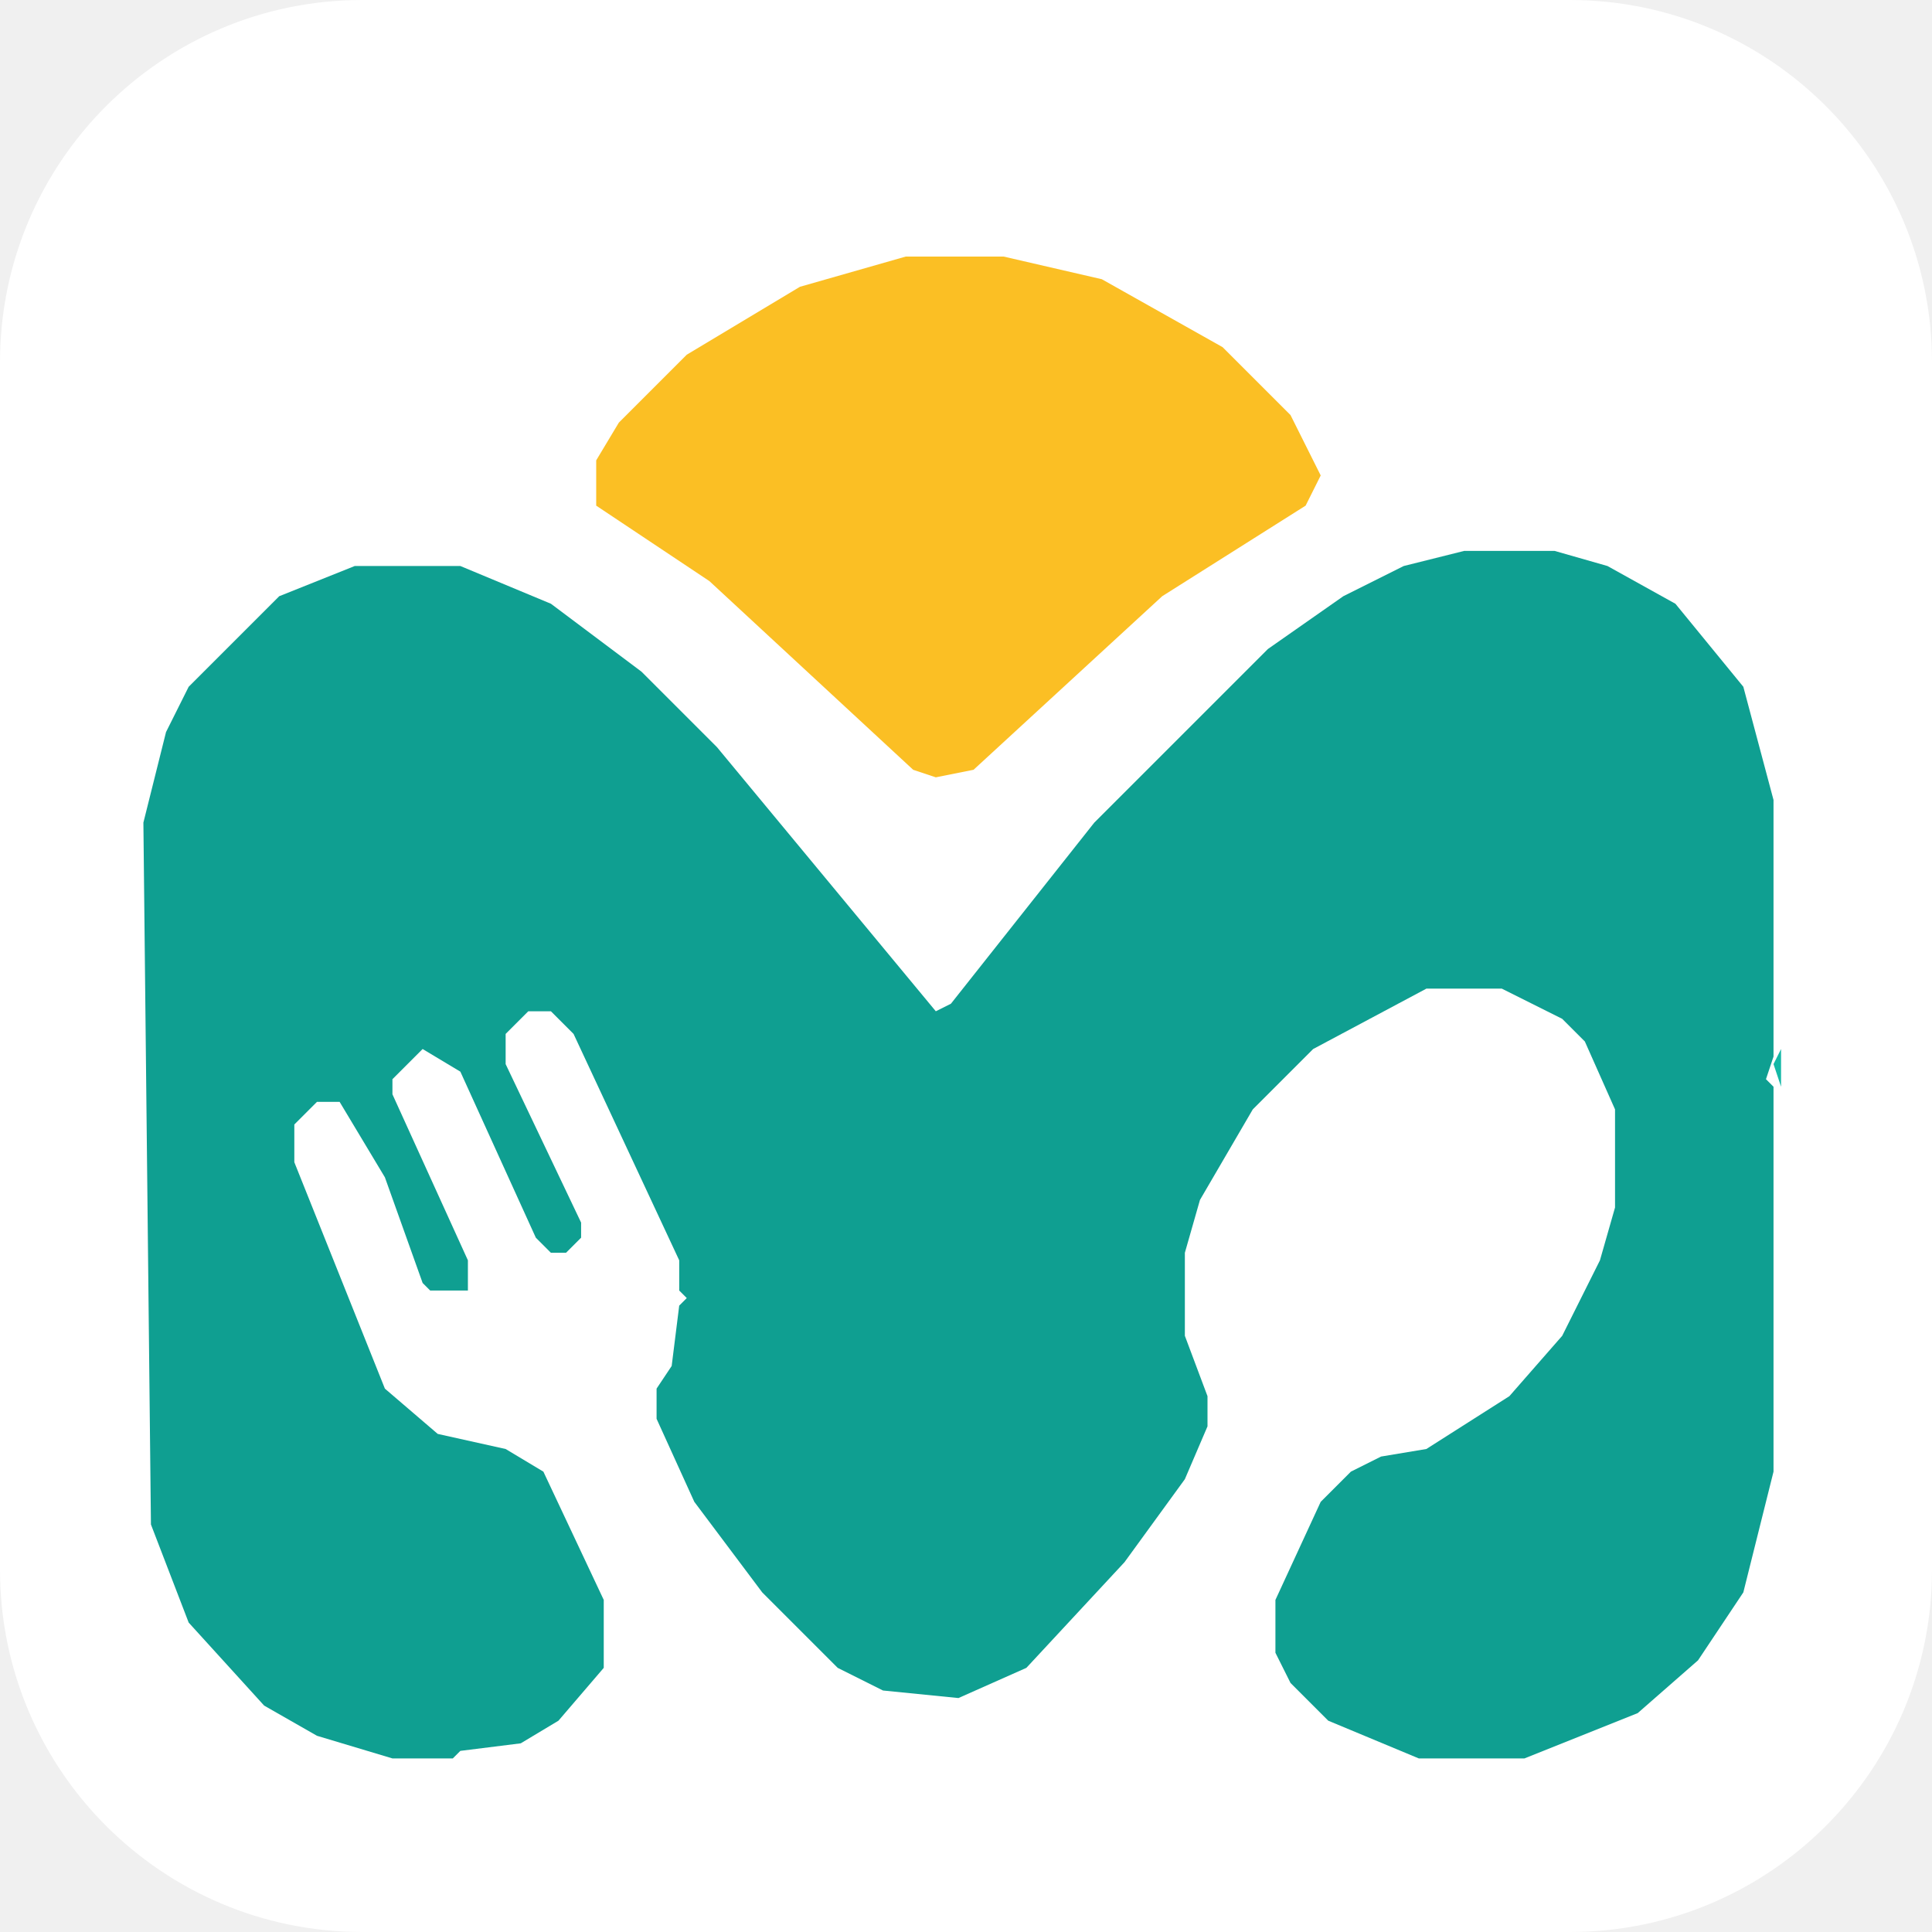
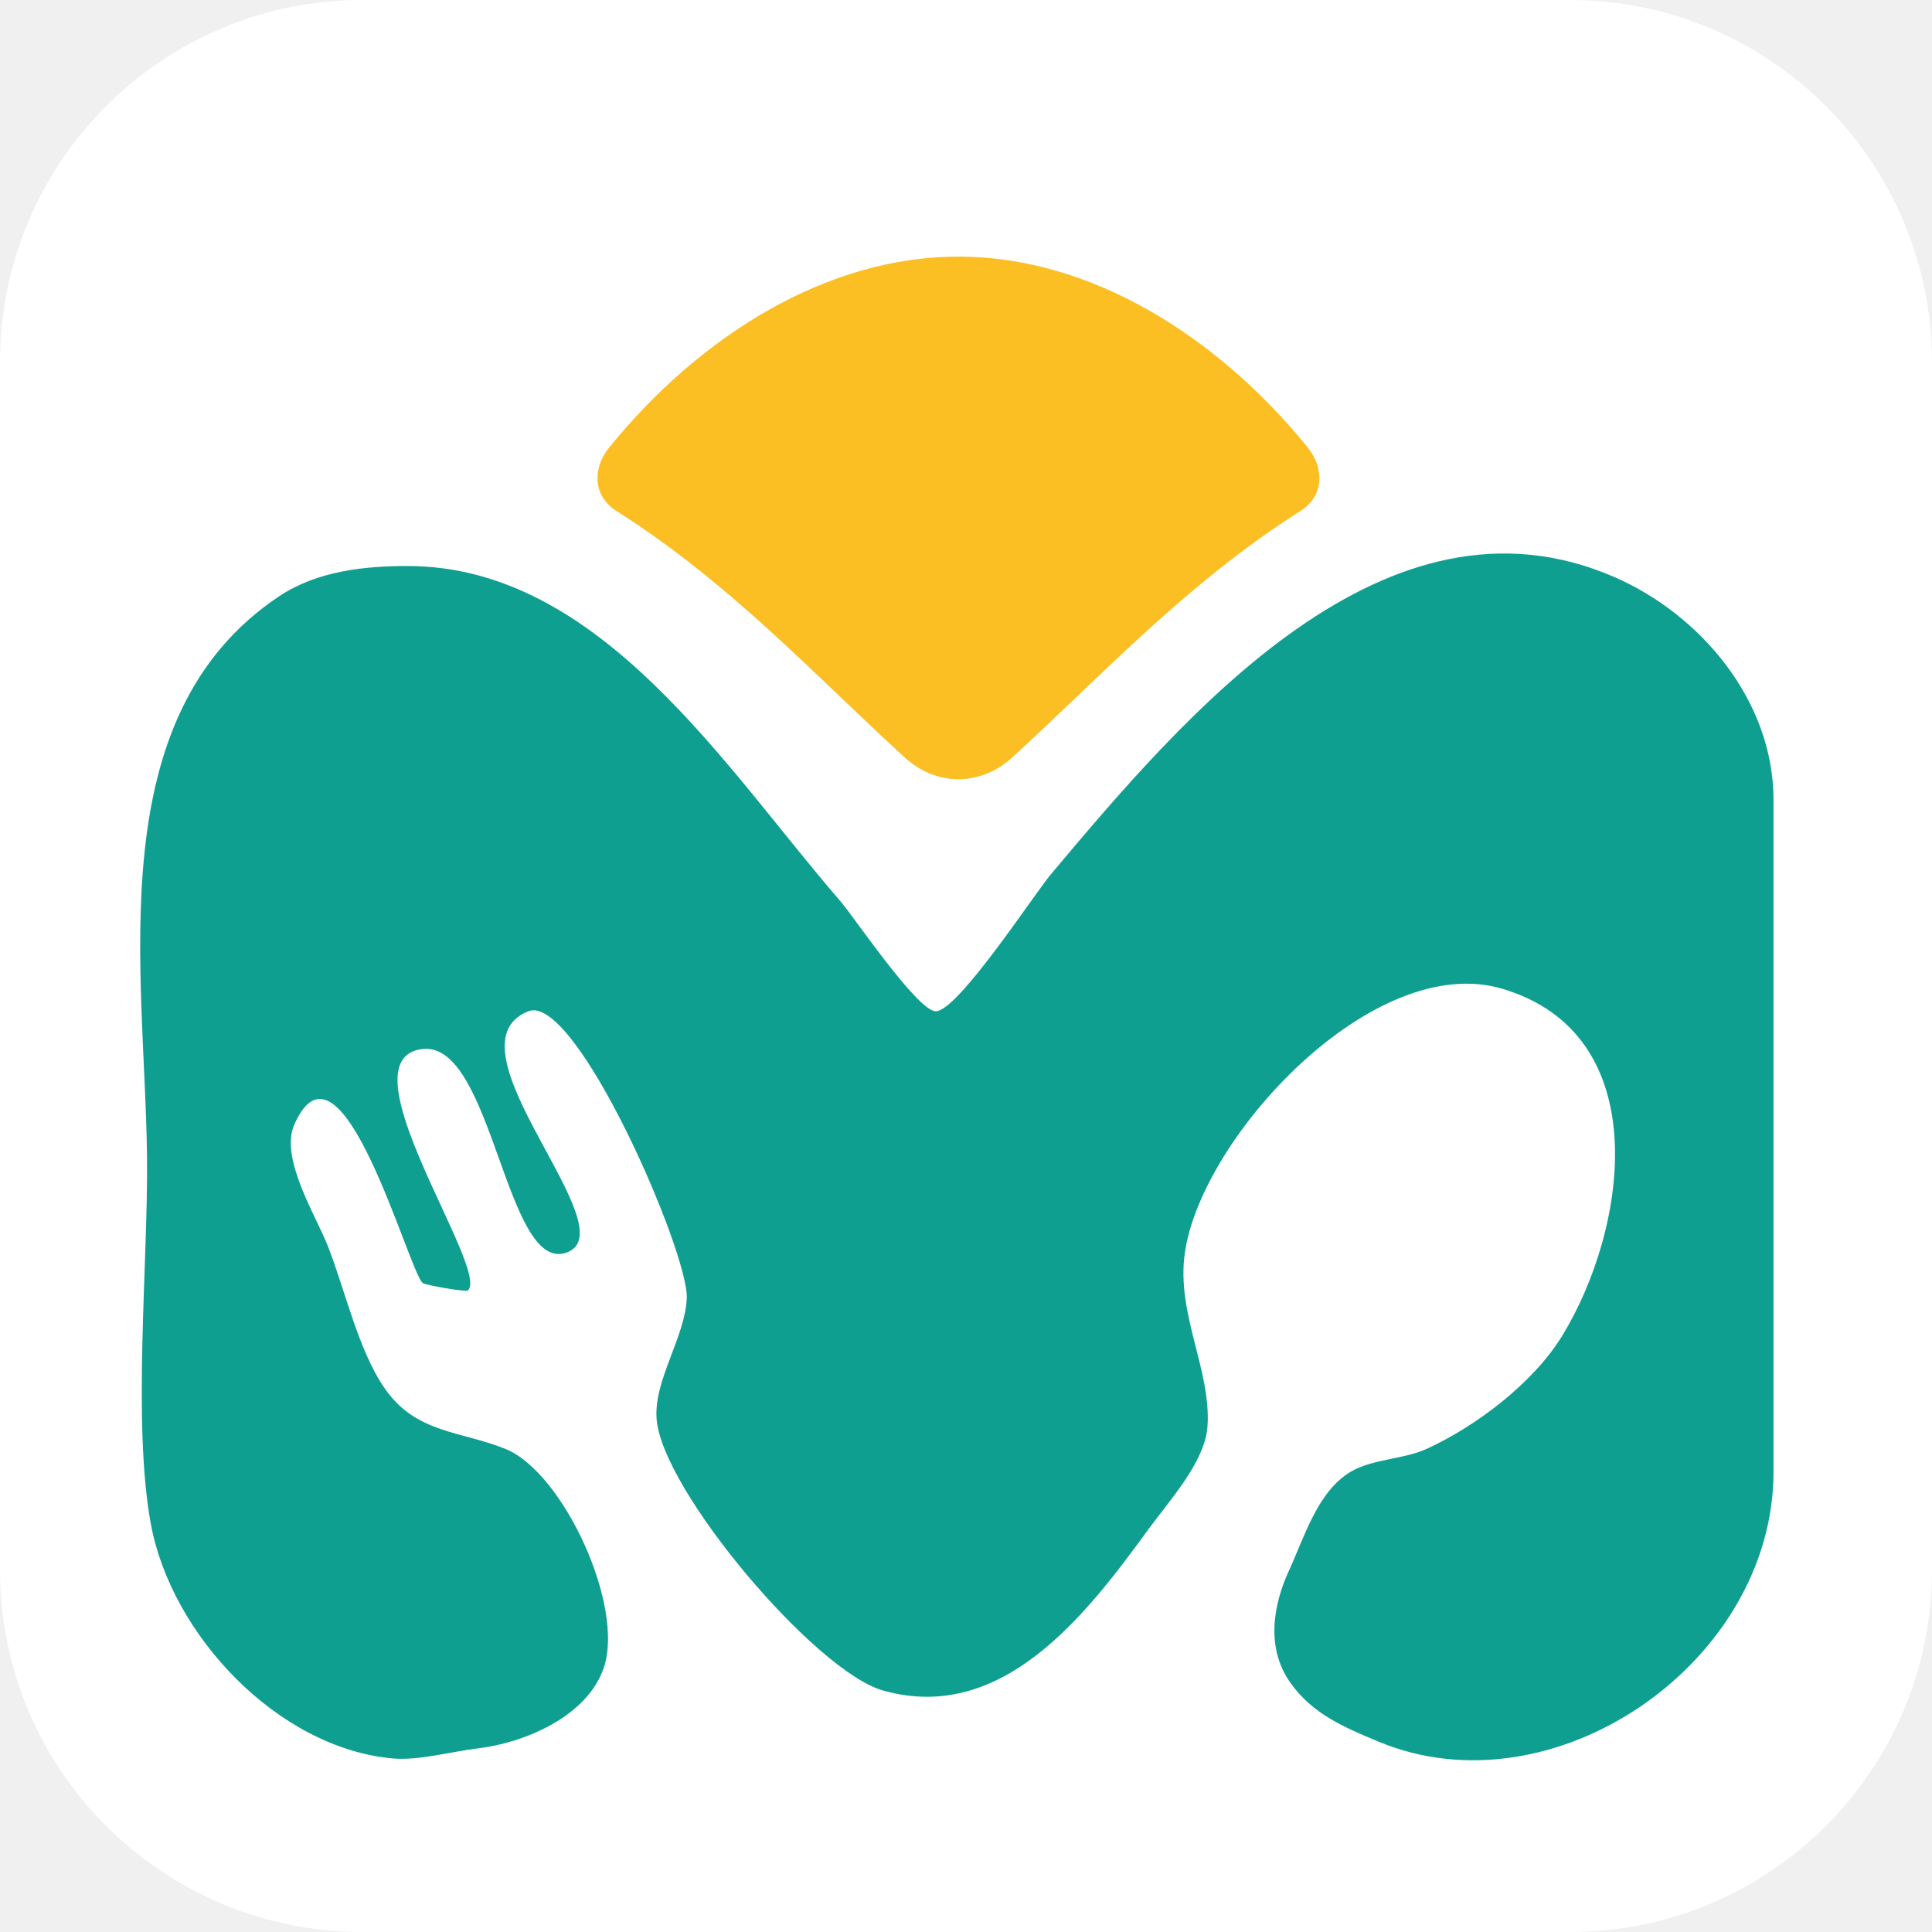
<svg xmlns="http://www.w3.org/2000/svg" viewBox="0 0 256 256" role="img" aria-label="Mesiva">
  <rect width="256" height="256" rx="48" fill="#ffffff" />
  <g transform="translate(14 30) scale(1)">
-     <path id="yellow" d="M 119.0 4.0 L 106.0 4.0 L 92.0 8.0 L 77.0 17.0 L 68.0 26.0 L 65.0 31.0 L 65.0 37.0 L 80.0 47.0 L 107.0 72.0 L 110.0 73.0 L 115.0 72.0 L 140.0 49.0 L 159.0 37.0 L 161.0 33.0 L 157.0 25.0 L 148.0 16.0 L 132.0 7.0 Z" fill="#FBBF24" fill-rule="evenodd" />
-     <path id="teal" d="M 222.0 109.0 L 221.0 111.0 L 222.0 114.0 L 222.0 165.0 L 221.0 166.0 L 221.0 172.0 L 218.0 180.0 L 221.0 172.0 L 221.0 166.0 L 222.0 165.0 Z" fill="#14B8A6" fill-rule="evenodd" />
-     <path id="darkteal" d="M 217.0 61.0 L 208.0 50.0 L 199.0 45.0 L 192.0 43.0 L 180.0 43.0 L 172.0 45.0 L 164.0 49.0 L 154.0 56.0 L 131.0 79.0 L 112.0 103.0 L 110.0 104.0 L 81.0 69.0 L 71.0 59.0 L 59.0 50.0 L 47.0 45.0 L 33.0 45.0 L 23.0 49.0 L 11.0 61.0 L 8.0 67.0 L 5.0 79.0 L 6.0 172.0 L 11.0 185.0 L 21.0 196.0 L 28.0 200.0 L 38.0 203.0 L 46.0 203.0 L 47.0 202.0 L 55.0 201.0 L 60.0 198.0 L 66.0 191.0 L 66.0 182.0 L 58.0 165.0 L 53.0 162.0 L 44.0 160.0 L 37.0 154.0 L 25.0 124.0 L 25.0 119.0 L 28.0 116.0 L 31.0 116.0 L 37.0 126.0 L 42.0 140.0 L 43.0 141.0 L 48.0 141.0 L 48.0 137.0 L 38.0 115.0 L 38.0 113.0 L 42.0 109.0 L 47.0 112.0 L 57.0 134.0 L 59.0 136.0 L 61.0 136.0 L 63.0 134.0 L 63.0 132.0 L 53.0 111.0 L 53.0 107.0 L 56.0 104.0 L 59.0 104.0 L 62.0 107.0 L 76.0 137.0 L 76.0 141.0 L 77.0 142.0 L 76.0 143.0 L 75.0 151.0 L 73.0 154.0 L 73.0 158.0 L 78.0 169.0 L 87.0 181.0 L 97.0 191.0 L 103.0 194.0 L 113.0 195.0 L 122.0 191.0 L 135.0 177.0 L 143.0 166.0 L 146.0 159.0 L 146.0 155.0 L 143.0 147.0 L 143.0 136.0 L 145.0 129.0 L 152.0 117.0 L 160.0 109.0 L 175.0 101.0 L 185.0 101.0 L 193.0 105.0 L 196.0 108.0 L 200.0 117.0 L 200.0 130.0 L 198.0 137.0 L 193.0 147.0 L 186.0 155.0 L 175.0 162.0 L 169.0 163.0 L 165.0 165.0 L 161.0 169.0 L 155.0 182.0 L 155.0 189.0 L 157.0 193.0 L 162.0 198.0 L 174.0 203.0 L 188.0 203.0 L 203.0 197.0 L 211.0 190.0 L 217.0 181.0 L 221.0 165.0 L 221.0 114.0 L 220.0 113.0 L 221.0 110.0 L 221.0 76.0 Z" fill="#0F9F91" fill-rule="evenodd" />
+     <path id="yellow" d="M 113 4 C 95.5 4 78.75 14.5 66.75 29.25 C 64.5 32 64.5 35.75 67.75 37.75 C 82.75 47.25 94.25 59.75 105.75 70.25 C 110 74.25 116 74.25 120.25 70.25 C 131.75 59.75 143.25 47.25 158.25 37.75 C 161.5 35.75 161.5 32 159.25 29.25 C 147.25 14.5 130.5 4 113 4 Z" fill="#FBBF24" fill-rule="evenodd" />
+     <path id="darkteal" d="M 221 76 C 221 62.75 211.23 51.41 200 46.5 C 169.69 33.24 143.01 64.7 125.27 85.82 C 123.08 88.42 112.93 103.98 110 104 C 107.59 104.01 99.15 91.48 97.33 89.38 C 82.22 71.95 65.6 45 40 45 C 34.25 45 28 45.67 23 49 C -0.95 64.97 5.21 98.65 5.48 123.29 C 5.63 137.48 3.52 158.65 6 172 C 8.71 186.61 22.75 201.6 38 203 C 41.51 203.32 45.82 202.08 49.33 201.67 C 55.32 200.96 63.75 197.56 66 191 C 68.81 182.82 60.65 165.13 53 162 C 47.09 159.59 41.16 159.98 37 154 C 33.42 148.86 31.7 140.75 29.36 134.91 C 27.78 130.95 23.04 123.4 25 119 C 31.15 105.16 40.04 138.15 42 140 C 42.31 140.29 47.77 141.22 48 141 C 50.99 138.18 31.02 110.22 42 109 C 51.27 107.97 52.99 138.67 61 136 C 69.6 133.13 44.37 108.65 56 104 C 62.28 101.49 77.25 135.96 77 142 C 76.78 147.21 72.63 152.82 73 158 C 73.67 167.4 94.01 191.46 103 194 C 118.82 198.47 129.91 184 138.2 172.6 C 140.82 169 145.69 163.71 146 159 C 146.5 151.47 141.83 144.11 143 136 C 145.23 120.52 168.04 96.02 185 101 C 205.51 107.02 201.67 132.84 193 147 C 189.17 153.25 181.59 159 175 162 C 171.94 163.39 167.89 163.3 165 165 C 160.57 167.61 158.82 173.73 156.8 178.1 C 154.63 182.8 153.76 188.46 157 193 C 159.97 197.16 164.15 198.89 168.67 200.78 C 191.82 210.42 221 190.39 221 165 L 221 76 Z" fill="#0F9F91" fill-rule="evenodd" />
  </g>
</svg>
